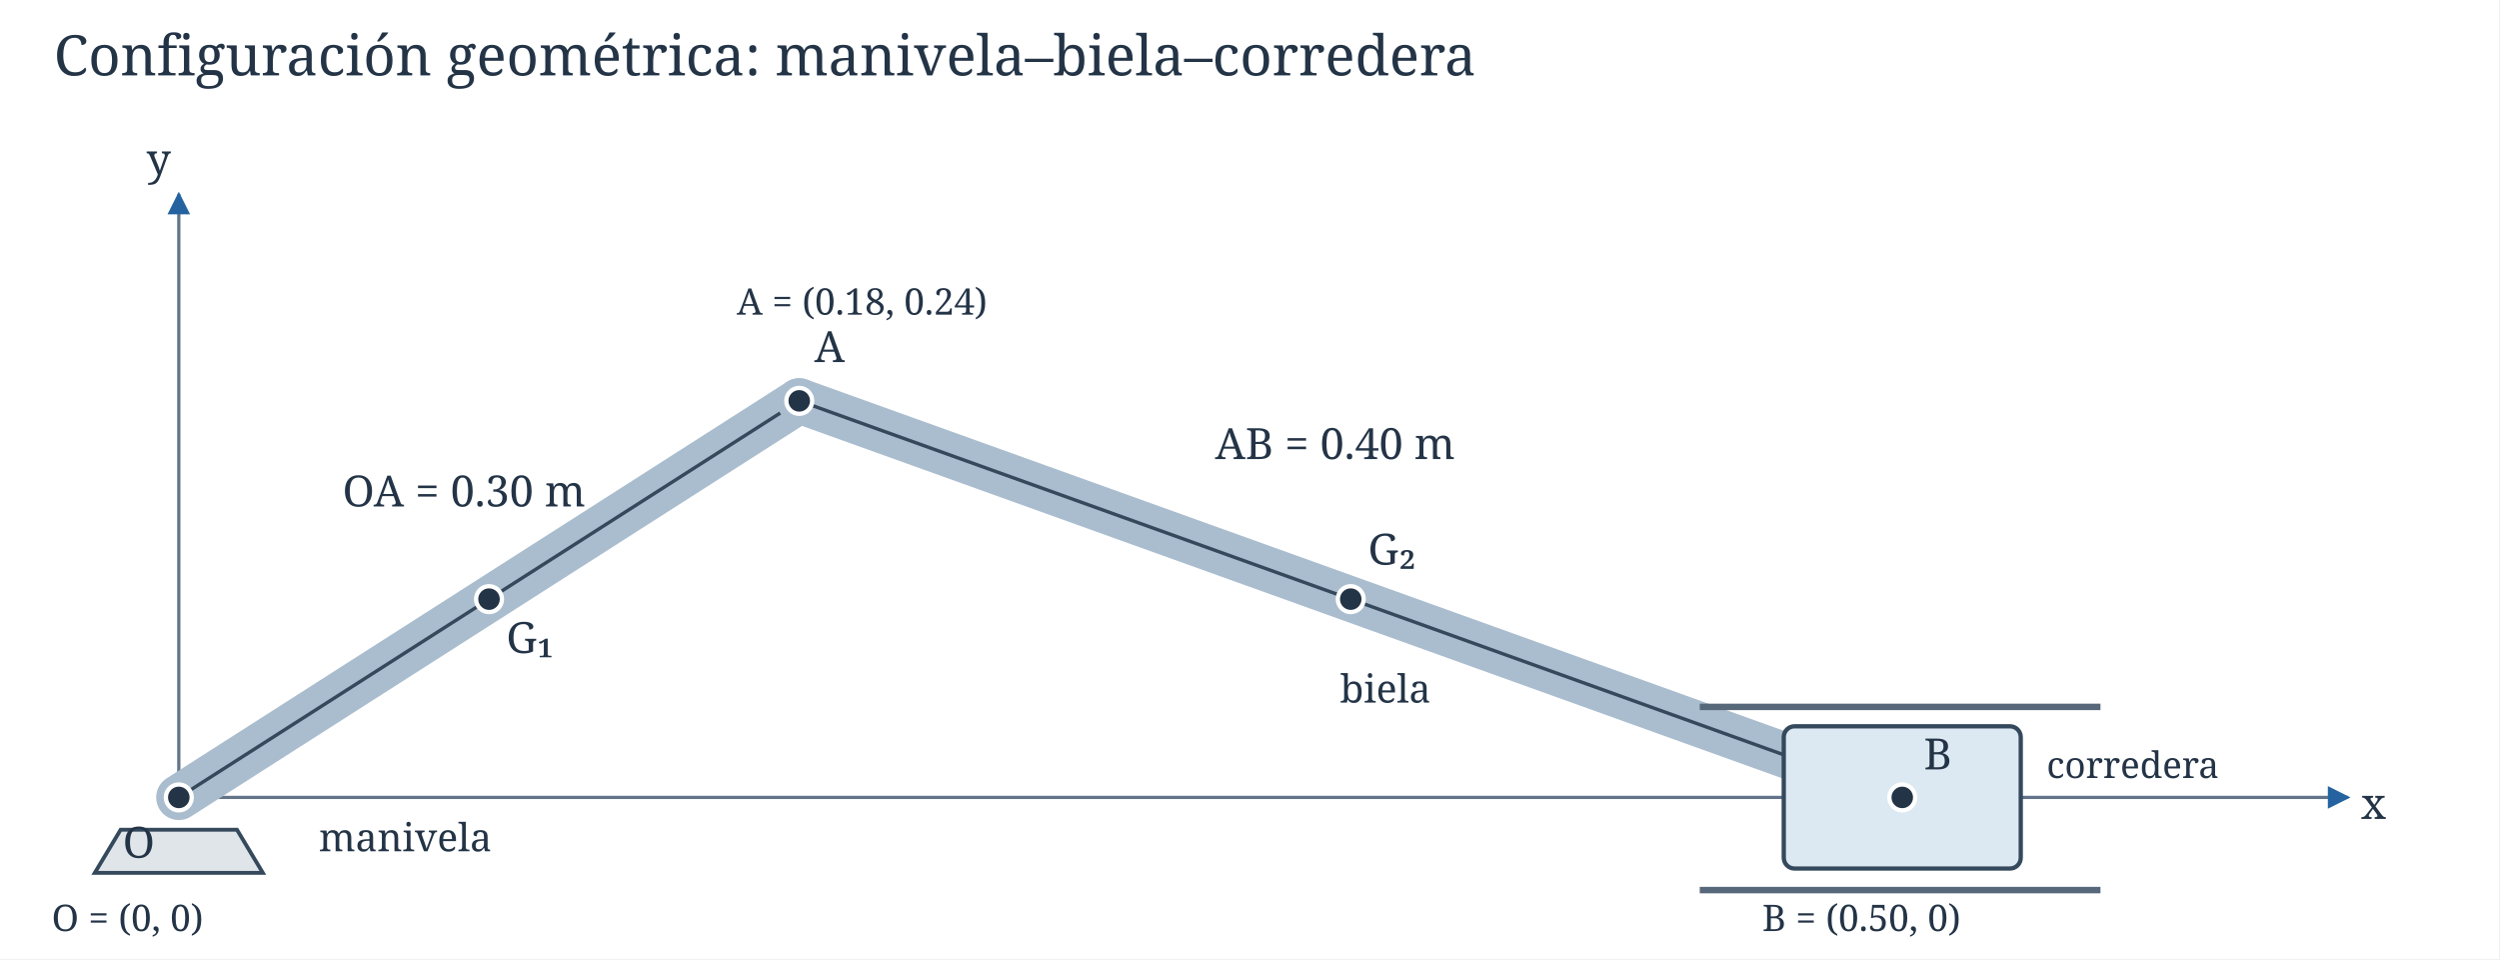
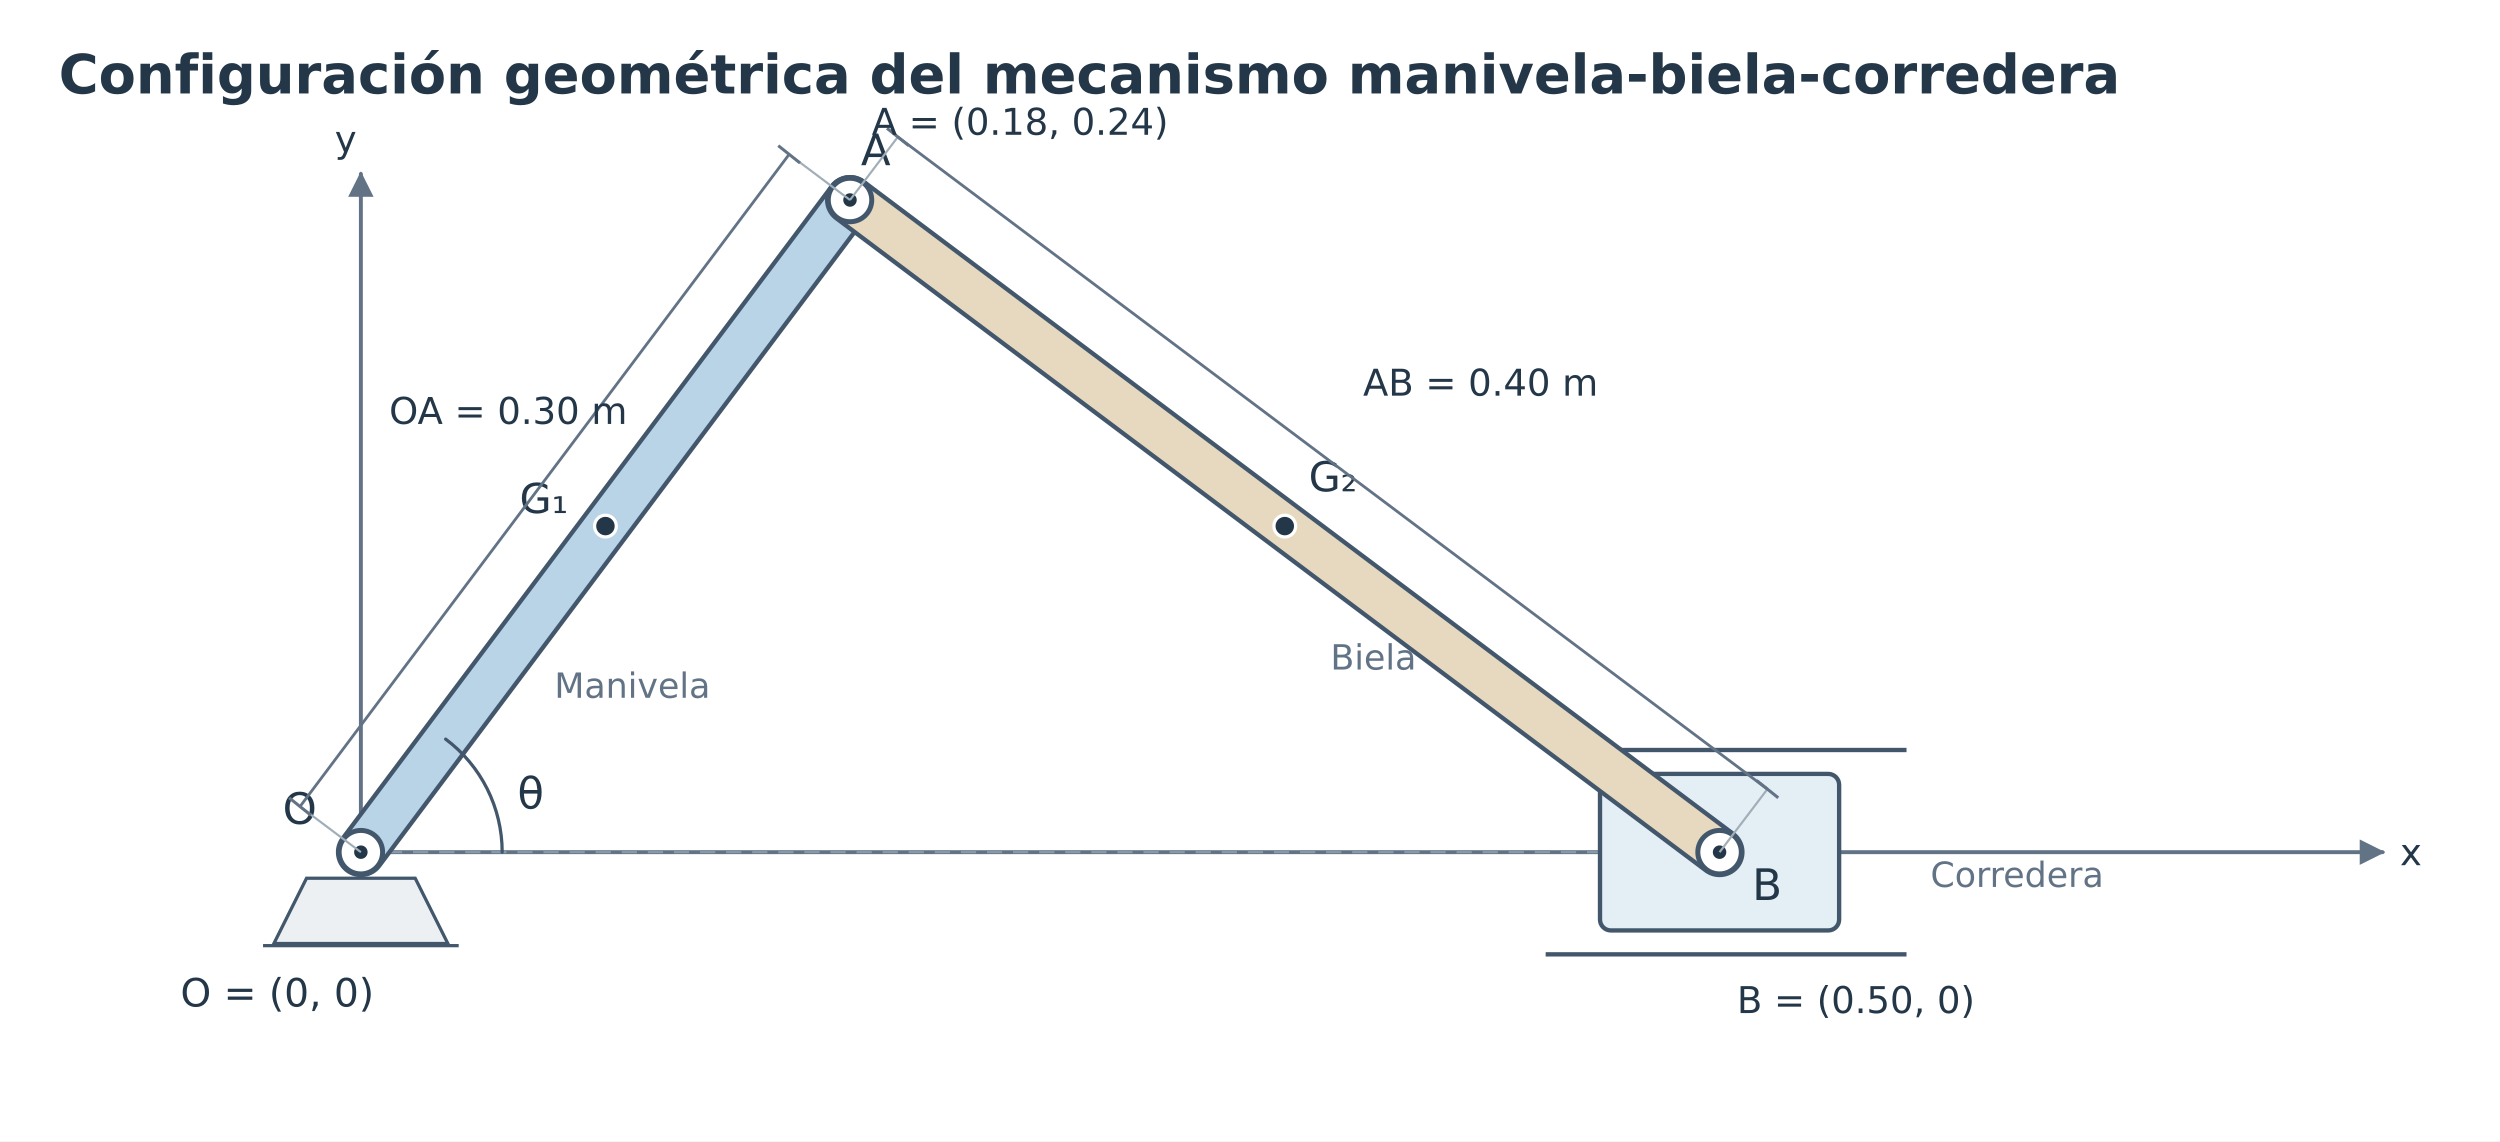
- <svg xmlns="http://www.w3.org/2000/svg" viewBox="0 0 1160 445">
+ <svg xmlns="http://www.w3.org/2000/svg" viewBox="0 0 1150 525" role="img" aria-label="Configuración del mecanismo manivela-biela-corredera a escala">
  <defs>
-     <marker id="b" viewBox="0 0 10 10" refX="9" refY="5" markerWidth="7" markerHeight="7" orient="auto">
+     <marker id="arr-blue" viewBox="0 0 10 10" refX="9" refY="5" markerWidth="6.5" markerHeight="6.5" orient="auto">
      <path d="M0 0L10 5L0 10Z" fill="#2563a0" />
    </marker>
-     <marker id="r" viewBox="0 0 10 10" refX="9" refY="5" markerWidth="7" markerHeight="7" orient="auto">
-       <path d="M0 0L10 5L0 10Z" fill="#ba4b40" />
+     <marker id="arr-red" viewBox="0 0 10 10" refX="9" refY="5" markerWidth="6.5" markerHeight="6.5" orient="auto">
+       <path d="M0 0L10 5L0 10Z" fill="#b64a43" />
+     </marker>
+     <marker id="arr-teal" viewBox="0 0 10 10" refX="9" refY="5" markerWidth="6.5" markerHeight="6.5" orient="auto">
+       <path d="M0 0L10 5L0 10Z" fill="#167f7a" />
+     </marker>
+     <marker id="arr-muted" viewBox="0 0 10 10" refX="9" refY="5" markerWidth="6.5" markerHeight="6.5" orient="auto">
+       <path d="M0 0L10 5L0 10Z" fill="#637386" />
    </marker>
  </defs>
-   <rect width="1160" height="445" fill="white" />
-   <text x="25" y="35" font-family="Georgia,serif" font-size="26" fill="#243447">Configuración geométrica: manivela–biela–corredera</text>
-   <line x1="83" y1="370" x2="1090" y2="370" stroke="#63748a" stroke-width="1.5" marker-end="url(#b)" />
-   <line x1="83" y1="370" x2="83" y2="90" stroke="#63748a" stroke-width="1.5" marker-end="url(#b)" />
-   <text x="1096" y="380" font-family="Georgia,serif" font-size="20" fill="#243447">x</text>
-   <text x="68" y="81" font-family="Georgia,serif" font-size="20" fill="#243447">y</text>
-   <path d="M56 385H110L122 405H44Z" fill="#e0e5e9" stroke="#35495c" stroke-width="1.8" />
-   <path d="M83 370L371 186" stroke="#a9bdce" stroke-width="21" stroke-linecap="round" />
-   <path d="M83 370L371 186" stroke="#35495c" stroke-width="1.6" />
-   <path d="M371 186L883 370" stroke="#a9bdce" stroke-width="21" stroke-linecap="round" />
-   <path d="M371 186L883 370" stroke="#35495c" stroke-width="1.6" />
-   <rect x="828" y="337" width="110" height="66" rx="5" fill="#dce9f2" stroke="#35495c" stroke-width="2" />
-   <path d="M789 328H975M789 413H975" stroke="#58687b" stroke-width="3" />
-   <circle cx="83" cy="370" r="6" fill="#243447" stroke="white" stroke-width="2" />
-   <text x="57" y="398" font-family="Georgia,serif" font-size="20" fill="#243447">O</text>
-   <circle cx="371" cy="186" r="6" fill="#243447" stroke="white" stroke-width="2" />
-   <text x="378" y="168" font-family="Georgia,serif" font-size="20" fill="#243447">A</text>
-   <circle cx="883" cy="370" r="6" fill="#243447" stroke="white" stroke-width="2" />
-   <text x="893" y="357" font-family="Georgia,serif" font-size="20" fill="#243447">B</text>
-   <circle cx="227" cy="278" r="6" fill="#243447" stroke="white" stroke-width="2" />
-   <text x="235" y="303" font-family="Georgia,serif" font-size="20" fill="#243447">G₁</text>
-   <circle cx="627" cy="278" r="6" fill="#243447" stroke="white" stroke-width="2" />
-   <text x="635" y="262" font-family="Georgia,serif" font-size="20" fill="#243447">G₂</text>
-   <text x="159" y="235" font-family="Georgia,serif" font-size="20" fill="#243447">OA = 0.30 m</text>
-   <text x="564" y="213" font-family="Georgia,serif" font-size="20" fill="#243447">AB = 0.40 m</text>
-   <text x="24" y="432" font-family="Georgia,serif" font-size="17" fill="#243447">O = (0, 0)</text>
-   <text x="342" y="146" font-family="Georgia,serif" font-size="17" fill="#243447">A = (0.18, 0.24)</text>
-   <text x="818" y="432" font-family="Georgia,serif" font-size="17" fill="#243447">B = (0.50, 0)</text>
-   <text x="148" y="395" font-family="Georgia,serif" font-size="18" fill="#243447">manivela</text>
-   <text x="622" y="326" font-family="Georgia,serif" font-size="18" fill="#243447">biela</text>
-   <text x="950" y="361" font-family="Georgia,serif" font-size="17" fill="#243447">corredera</text>
+   <rect width="1150" height="525" fill="#ffffff" />
+   <text x="27" y="43" fill="#233748" font-family="DejaVu Sans, Arial, sans-serif" font-size="25" font-weight="600">Configuración geométrica del mecanismo manivela-biela-corredera</text>
+   <line x1="166" y1="392" x2="1096" y2="392" stroke="#637386" stroke-width="1.8" stroke-linecap="round" marker-end="url(#arr-muted)" />
+   <line x1="166" y1="392" x2="166" y2="80" stroke="#637386" stroke-width="1.8" stroke-linecap="round" marker-end="url(#arr-muted)" />
+   <text x="1104" y="398" fill="#233748" font-family="DejaVu Sans, Arial, sans-serif" font-size="17">x</text>
+   <text x="154" y="70" fill="#233748" font-family="DejaVu Sans, Arial, sans-serif" font-size="17">y</text>
+   <line x1="166" y1="392" x2="791" y2="392" stroke="#899aaa" stroke-width="1" stroke-dasharray="7 5" />
+   <path d="M141 404 L191 404L206 434H126Z" fill="#ecf0f2" stroke="#43576c" stroke-width="1.5" />
+   <line x1="121" y1="435" x2="211" y2="435" stroke="#43576c" stroke-width="1.5" />
+   <rect x="736" y="356" width="110" height="72" rx="5" fill="#e4eef5" stroke="#43576c" stroke-width="2" />
+   <line x1="711" y1="345" x2="877" y2="345" stroke="#43576c" stroke-width="2" />
+   <line x1="711" y1="439" x2="877" y2="439" stroke="#43576c" stroke-width="2" />
+   <path d="M166,392 L391,92" stroke="#43576c" stroke-width="23" stroke-linecap="round" />
+   <path d="M166,392 L391,92" stroke="#b9d3e7" stroke-width="19" stroke-linecap="round" />
+   <path d="M391,92 L791,392" stroke="#43576c" stroke-width="23" stroke-linecap="round" />
+   <path d="M391,92 L791,392" stroke="#e7d9bf" stroke-width="19" stroke-linecap="round" />
+   <circle cx="166" cy="392" r="10" fill="white" stroke="#43576c" stroke-width="2.3" />
+   <circle cx="166" cy="392" r="3.1" fill="#233748" />
+   <text x="130" y="379" fill="#233748" font-family="DejaVu Sans, Arial, sans-serif" font-size="20">O</text>
+   <circle cx="391" cy="92" r="10" fill="white" stroke="#43576c" stroke-width="2.3" />
+   <circle cx="391" cy="92" r="3.1" fill="#233748" />
+   <text x="396" y="76" fill="#233748" font-family="DejaVu Sans, Arial, sans-serif" font-size="20">A</text>
+   <circle cx="791" cy="392" r="10" fill="white" stroke="#43576c" stroke-width="2.3" />
+   <circle cx="791" cy="392" r="3.1" fill="#233748" />
+   <text x="806" y="414" fill="#233748" font-family="DejaVu Sans, Arial, sans-serif" font-size="20">B</text>
+   <circle cx="278.5" cy="242" r="5" fill="#233748" stroke="white" stroke-width="1.5" />
+   <text x="239" y="236" fill="#233748" font-family="DejaVu Sans, Arial, sans-serif" font-size="19">G₁</text>
+   <circle cx="591" cy="242" r="5" fill="#233748" stroke="white" stroke-width="1.5" />
+   <text x="602" y="226" fill="#233748" font-family="DejaVu Sans, Arial, sans-serif" font-size="19">G₂</text>
+   <line x1="138" y1="371" x2="363" y2="71" stroke="#637386" stroke-width="1.3" />
+   <line x1="166" y1="392" x2="138" y2="371" stroke="#a1aeb8" stroke-width="1" />
+   <line x1="391" y1="92" x2="363" y2="71" stroke="#a1aeb8" stroke-width="1" />
+   <line x1="133" y1="367" x2="143" y2="375" stroke="#637386" stroke-width="1.4" />
+   <line x1="358" y1="67" x2="368" y2="75" stroke="#637386" stroke-width="1.4" />
+   <text x="179" y="195" fill="#233748" font-family="DejaVu Sans, Arial, sans-serif" font-size="17">OA = 0.30 m</text>
+   <line x1="413" y1="63" x2="813" y2="363" stroke="#637386" stroke-width="1.3" />
+   <line x1="391" y1="92" x2="413" y2="63" stroke="#a1aeb8" stroke-width="1" />
+   <line x1="791" y1="392" x2="813" y2="363" stroke="#a1aeb8" stroke-width="1" />
+   <line x1="408" y1="59" x2="418" y2="67" stroke="#637386" stroke-width="1.4" />
+   <line x1="808" y1="359" x2="818" y2="367" stroke="#637386" stroke-width="1.4" />
+   <text x="627" y="182" fill="#233748" font-family="DejaVu Sans, Arial, sans-serif" font-size="17">AB = 0.40 m</text>
+   <path d="M 231 392 A 65 65 0 0 0 205 340" stroke="#43576c" stroke-width="1.5" fill="none" stroke-linecap="round" stroke-linejoin="round" />
+   <text x="238" y="372" fill="#233748" font-family="DejaVu Sans, Arial, sans-serif" font-size="20">θ</text>
+   <text x="83" y="463" fill="#233748" font-family="DejaVu Sans, Arial, sans-serif" font-size="18">O = (0, 0)</text>
+   <text x="401" y="62" fill="#233748" font-family="DejaVu Sans, Arial, sans-serif" font-size="17">A = (0.18, 0.24)</text>
+   <text x="799" y="466" fill="#233748" font-family="DejaVu Sans, Arial, sans-serif" font-size="17">B = (0.50, 0)</text>
+   <text x="255" y="321" fill="#637386" font-family="DejaVu Sans, Arial, sans-serif" font-size="16">Manivela</text>
+   <text x="612" y="308" fill="#637386" font-family="DejaVu Sans, Arial, sans-serif" font-size="16">Biela</text>
+   <text x="888" y="408" fill="#637386" font-family="DejaVu Sans, Arial, sans-serif" font-size="16">Corredera</text>
</svg>
